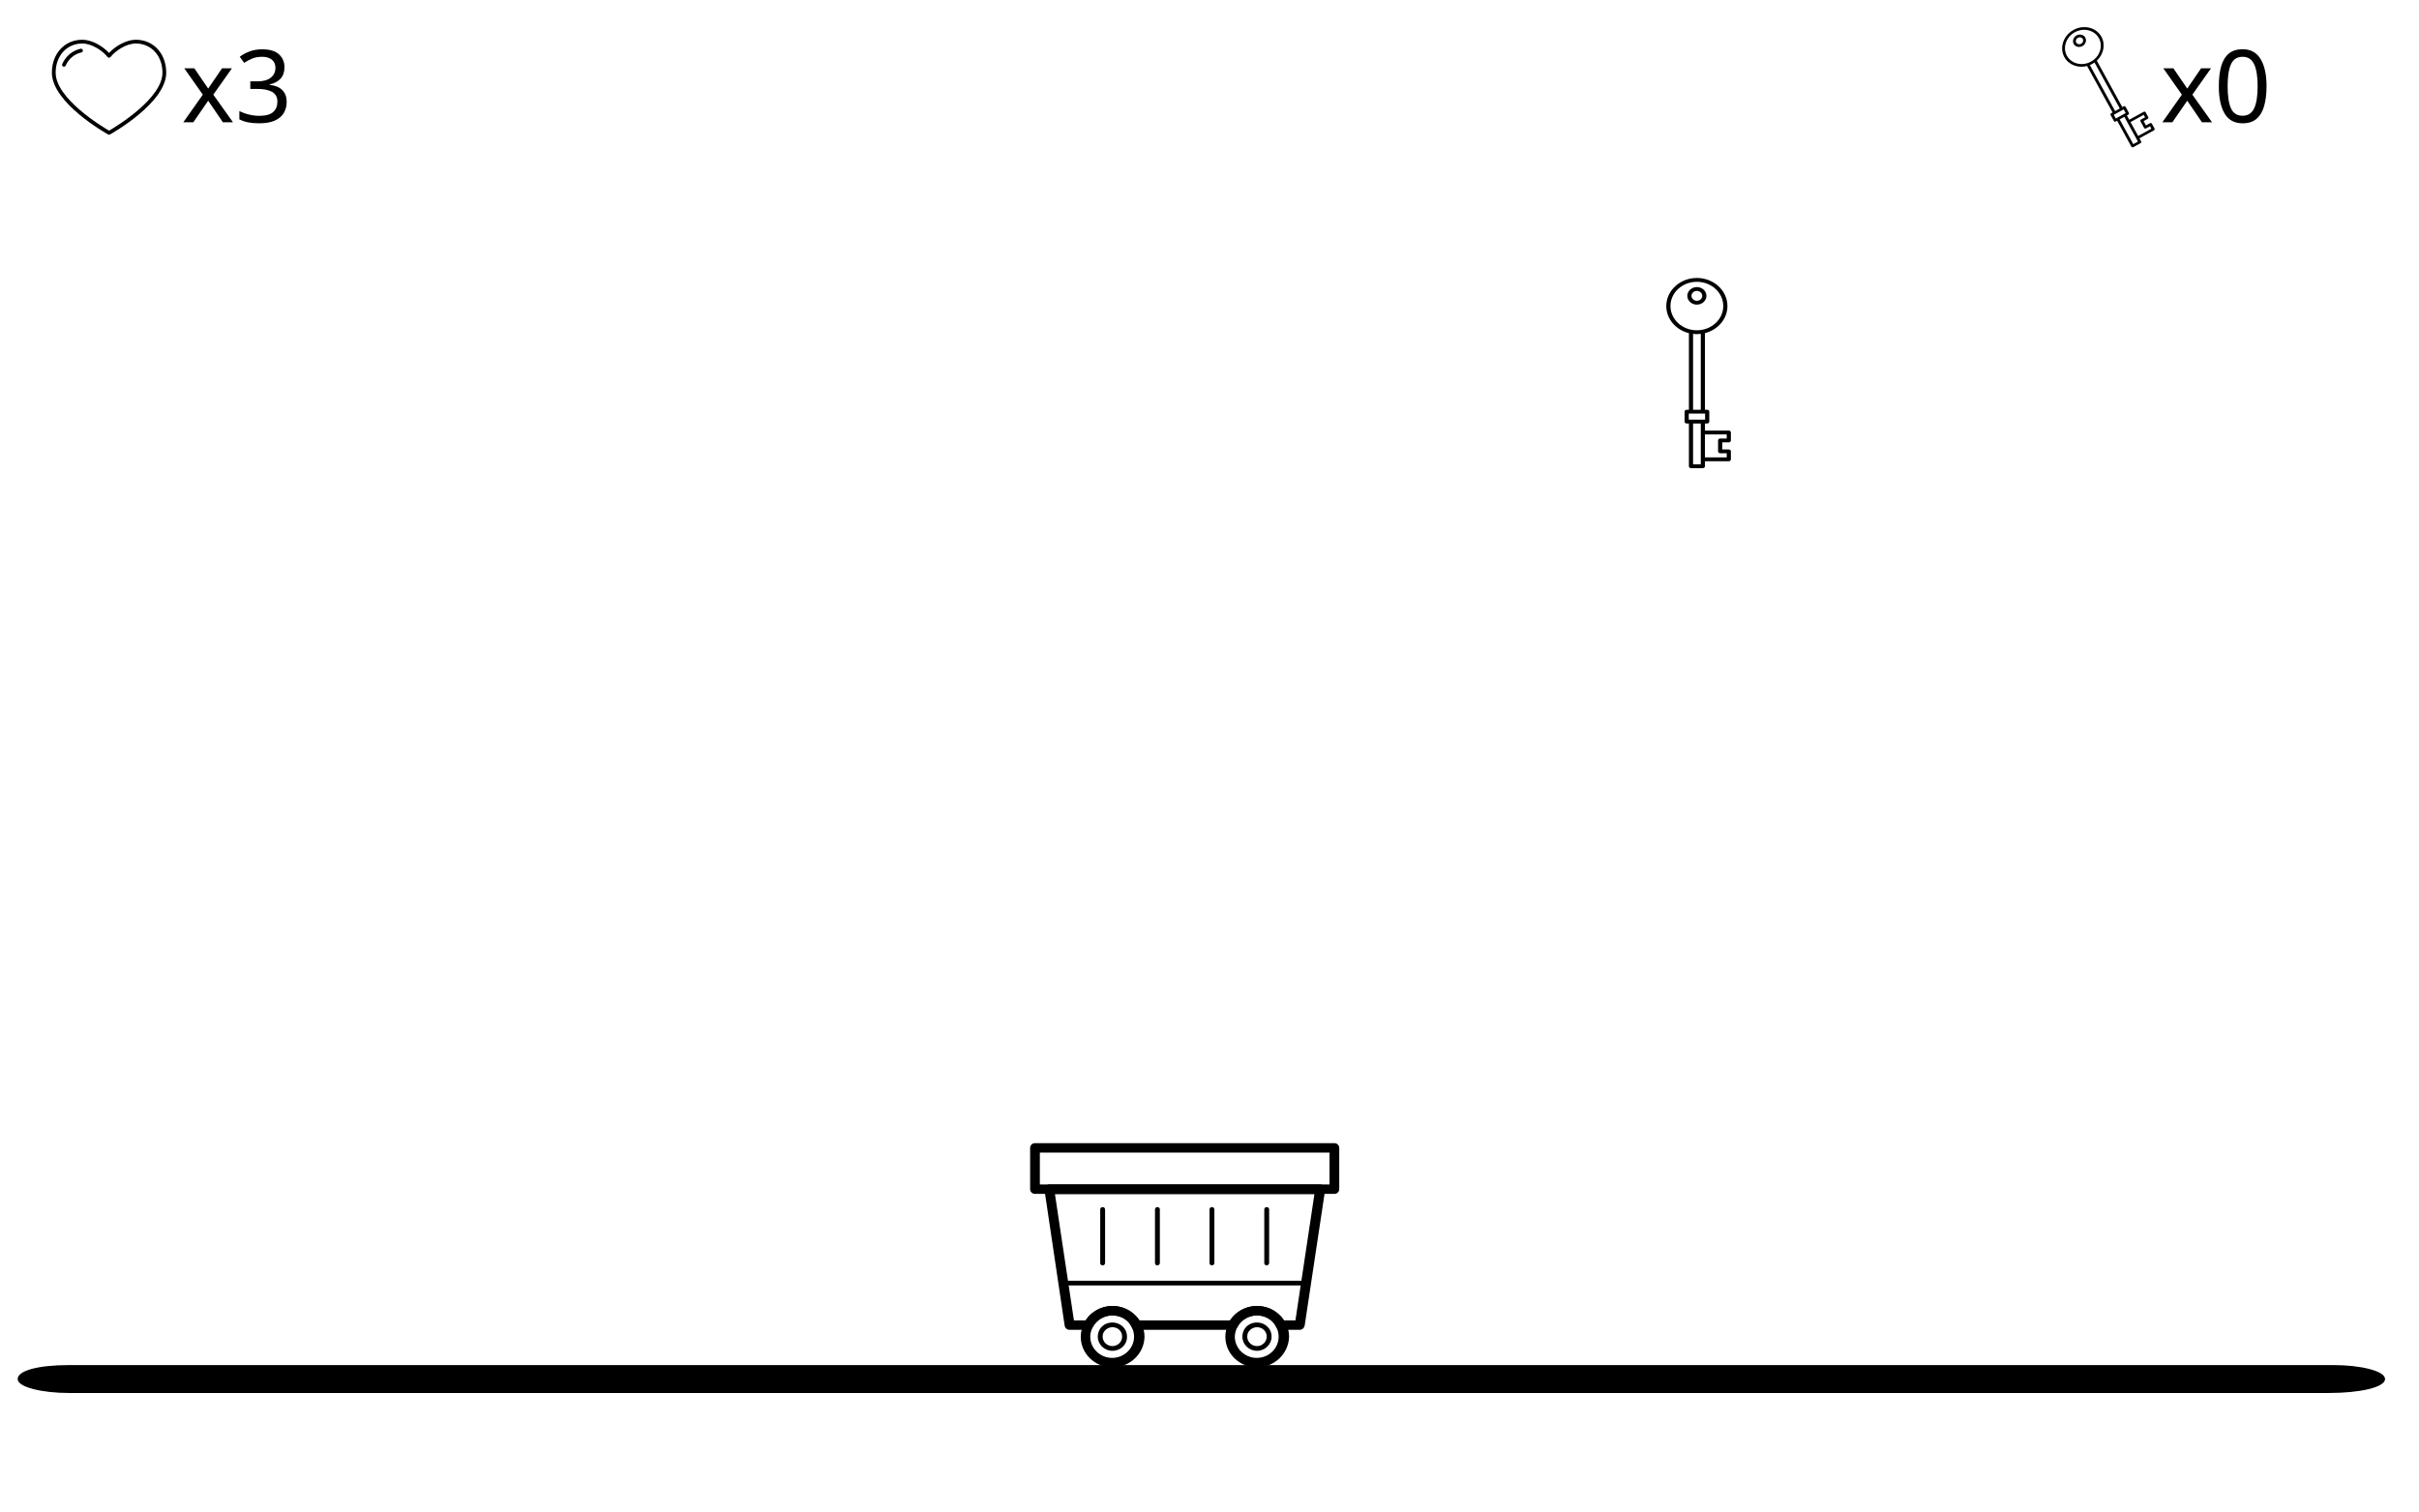
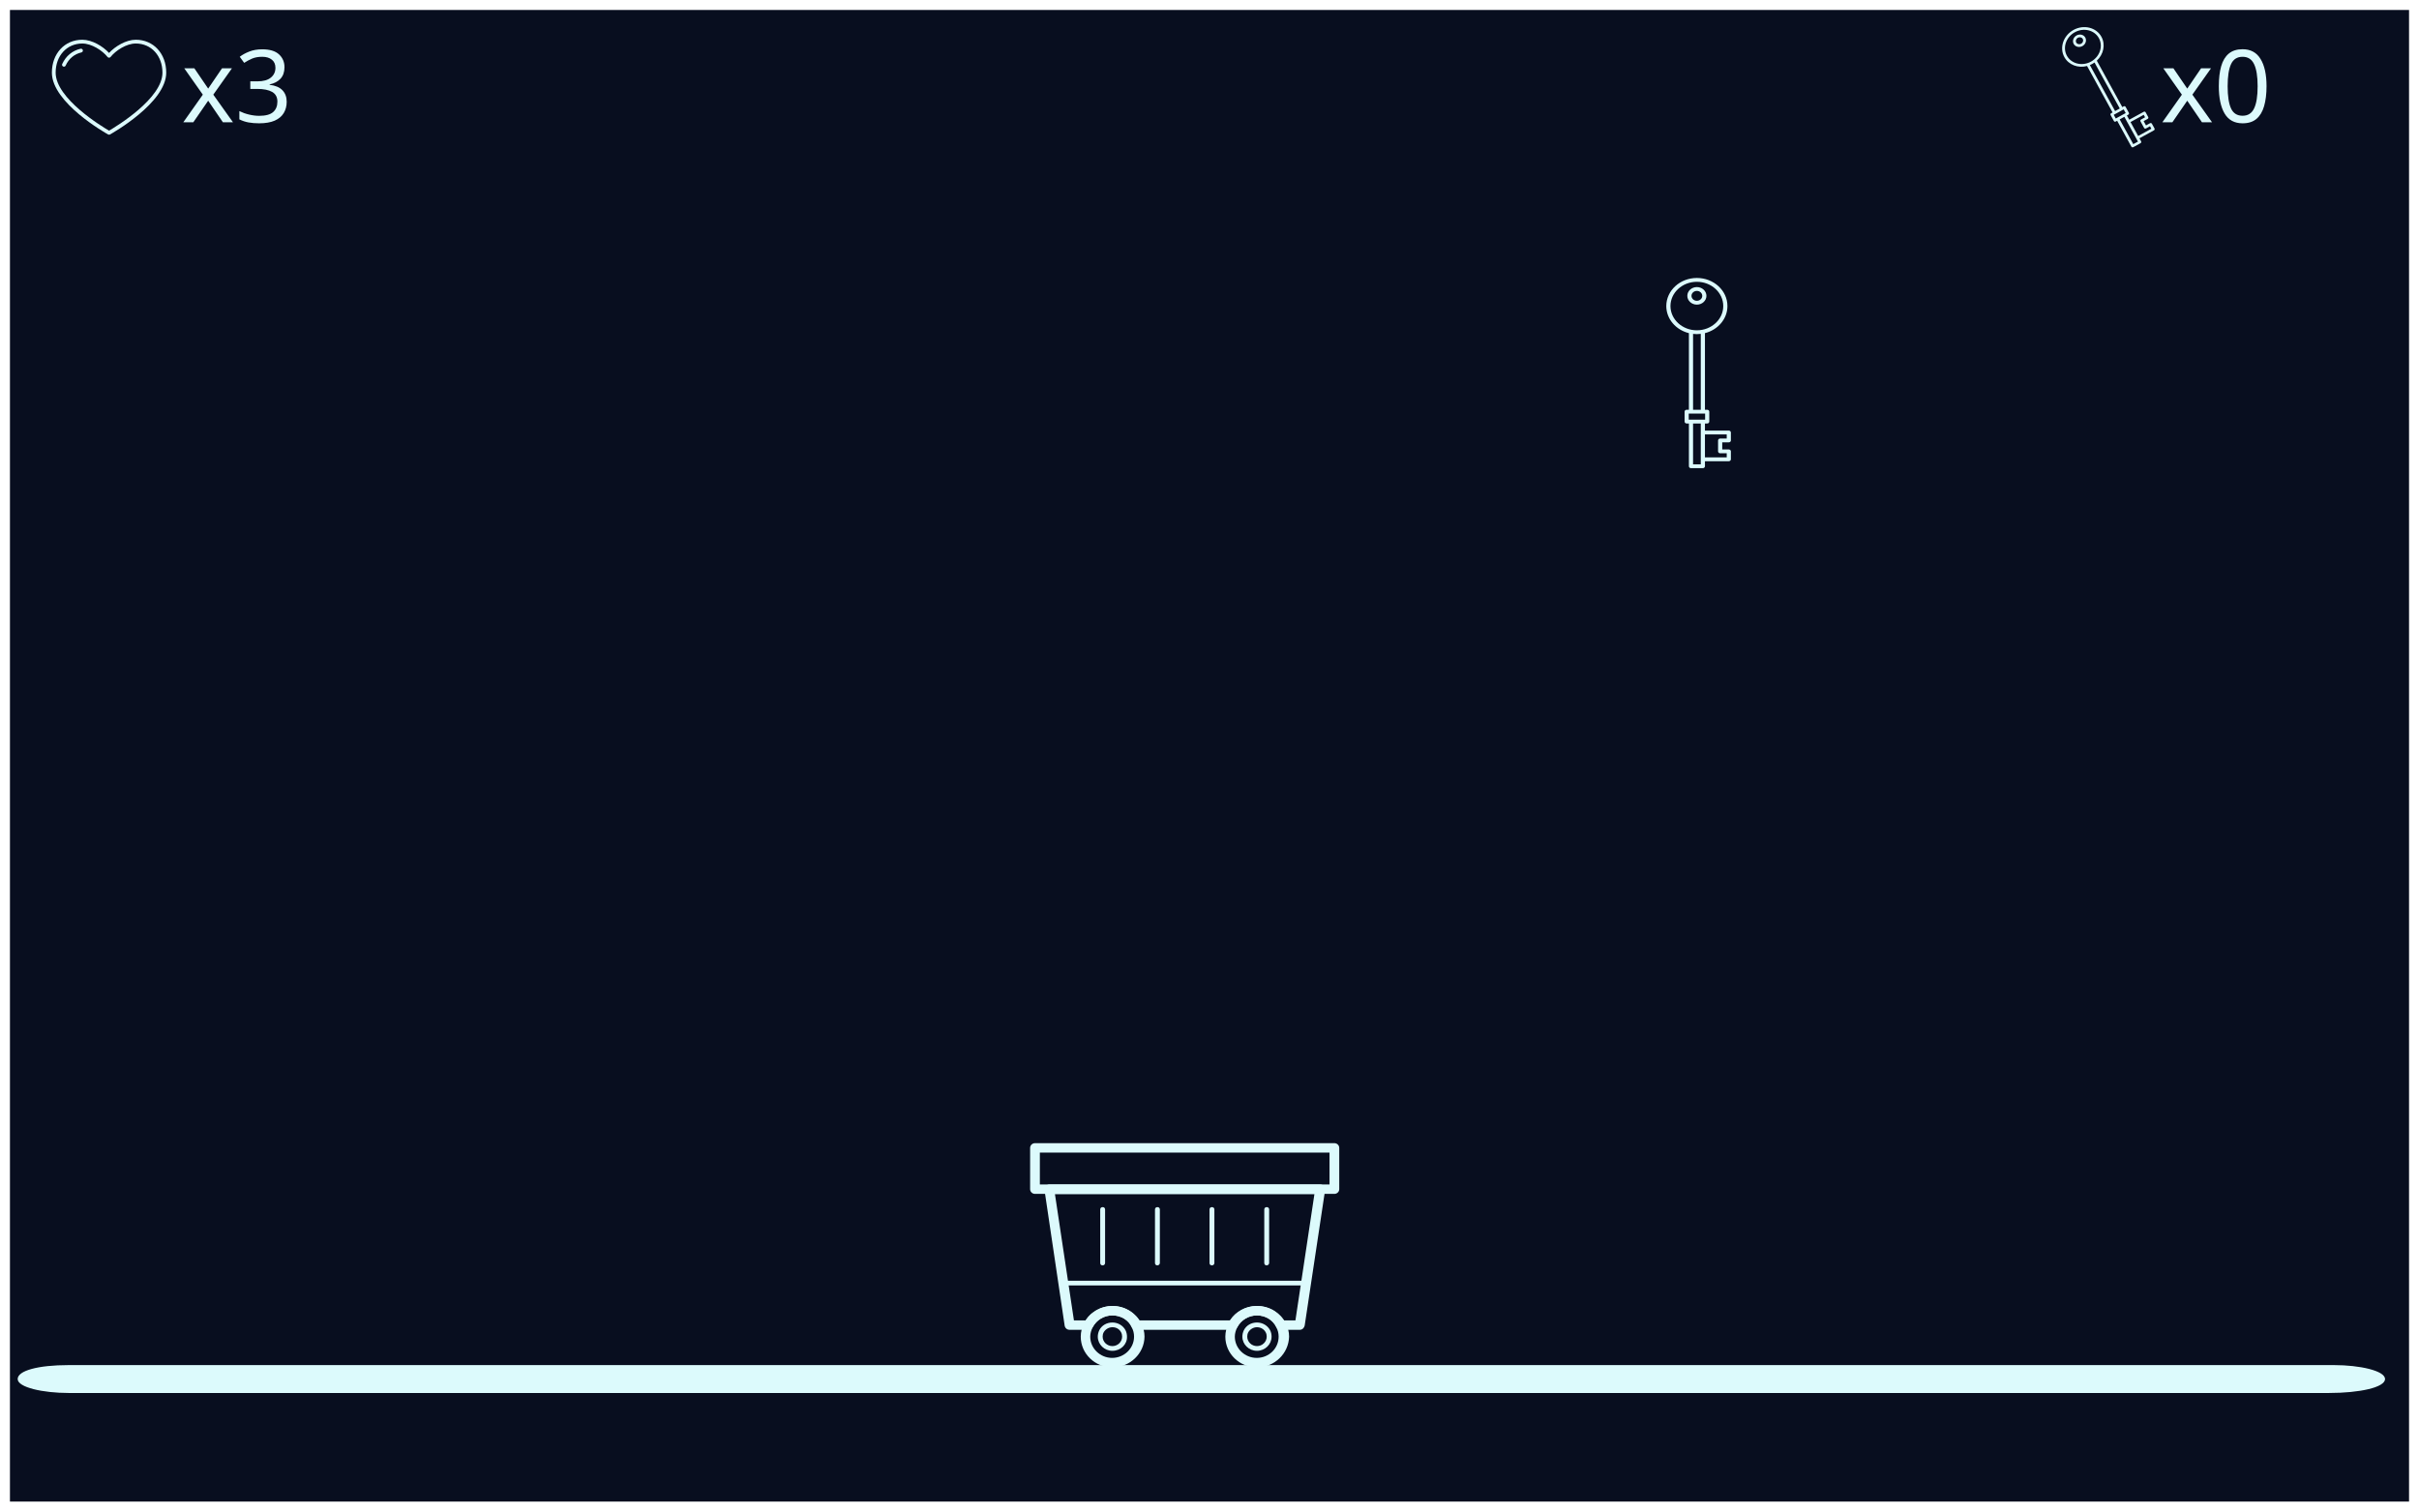
<svg xmlns="http://www.w3.org/2000/svg" id="compo" viewBox="0 0 480 300" height="100%" width="100%" version="1.1" preserveAspectRatio="xMidYMax meet">
  <g id="layerOutputs" transform="translate(0,-652.3622)">
+     <rect id="bgOutputs" height="296.05" width="476.05" y="654.34" x="1.974" fill="#080e1f" />
    <g id="g3252" transform="translate(139.1766,819.894)">
-       <g id="key" transform="matrix(0.4134598,0,0,0.3799003,177.2006,-112.4827)">
+       <g id="key" fill="#dcfafc" transform="matrix(0.4134598,0,0,0.3799003,177.2006,-112.4827)">
        <path id="path6" d="m49.174,14.246c-2.529,0-4.586-2.057-4.586-4.585,0-2.529,2.057-4.586,4.586-4.586s4.586,2.058,4.586,4.586-2.058,4.585-4.586,4.585zm0-7.172c-1.426,0-2.586,1.16-2.586,2.586s1.16,2.585,2.586,2.585,2.586-1.16,2.586-2.585c0-1.426-1.161-2.586-2.586-2.586z" />
        <path id="path8" d="m64.5,86.197c0.55,0,1-0.44,1-1v-4.14c0-0.56-0.45-1-1-1h-11.45v-3.71h1.08c0.55,0,1-0.44,1-1v-5.18c0-0.55-0.45-1-1-1h-1.08v-40.03c6.21-1.71,10.79-7.4,10.79-14.15,0-8.09-6.58-14.67-14.67-14.67-8.08,0-14.67,6.58-14.67,14.67,0,6.77,4.61,12.48,10.85,14.16v40.02h-1.07c-0.56,0-1,0.45-1,1v5.18c0,0.56,0.44,1,1,1h1.07v22.34c0,0.55,0.45,1,1,1h5.7c0.55,0,1-0.45,1-1v-2.63h11.45c0.55,0,1-0.45,1-1v-4.15c0-0.55-0.45-1-1-1h-3.15v-3.71h3.15zm-28-71.21c0-6.99,5.69-12.67,12.67-12.67,6.99,0,12.67,5.68,12.67,12.67s-5.68,12.67-12.67,12.67c-6.98,0-12.67-5.68-12.67-12.67zm14.55,14.54v39.64h-3.7v-39.63c0.6,0.08,1.2,0.12,1.82,0.12,0.64,0,1.27-0.04,1.88-0.13zm0,68.16h-3.7v-21.34h3.7v21.34zm-5.77-23.34v-3.18h7.85v3.18h-7.85zm15.07,17.56h3.15v2.15h-10.45v-12h10.45v2.14h-3.15c-0.55,0-1,0.45-1,1v5.71c0,0.55,0.45,1,1,1z" />
      </g>
      <g id="rail" transform="matrix(10.10224,0,0,2.767767,-142.7422,39.47171)">
-         <g id="g3238">
-           <path id="path3240" d="M46.1,25.1h-44.4c-0.5,0-1-0.399-1-1s0.4-1,1-1h44.5c0.5,0,1,0.4,1,1s-0.5,1-1.1,1z" />
+         <g id="g3238" fill="#dcfafc">
+           <path id="path3240" fill="#dcfafc" d="M46.1,25.1h-44.4c-0.5,0-1-0.399-1-1s0.4-1,1-1h44.5c0.5,0,1,0.4,1,1s-0.5,1-1.1,1z" />
        </g>
      </g>
      <g id="chariot">
-         <g id="g1234" transform="translate(28.86838,-137.7965)">
-           <g id="g3361" transform="matrix(0.4829928,0,0,0.4683408,56.61057,182.1703)">
+         <g id="g1234" fill="#dcfafc" transform="translate(28.86838,-137.7965)">
+           <g id="g3361" fill="#dcfafc" transform="matrix(0.4829928,0,0,0.4683408,56.61057,182.1703)">
            <g id="g3363">
-               <path id="path3365" d="m83.074,53.495h-123c-1.1,0-2-0.9-2-2v-17.5c0-1.1,0.9-2,2-2h123c1.1,0,2,0.9,2,2v17.5c0,1.1-0.9,2-2,2zm-121-4h119v-13.5h-119v13.5z" fill="#000" />
+               <path id="path3365" fill="#dcfafc" d="m83.074,53.495h-123c-1.1,0-2-0.9-2-2v-17.5c0-1.1,0.9-2,2-2h123c1.1,0,2,0.9,2,2v17.5c0,1.1-0.9,2-2,2zm-121-4h119v-13.5h-119v13.5z" />
            </g>
            <g id="g3367" transform="translate(-42.42641,-0.5050763)">
-               <path id="path3369" d="m93.7,127.5c-7.2,0-13-5.8-13-13,0-2,0.5-4,1.4-5.8,2.2-4.4,6.7-7.2,11.7-7.2s9.4,2.8,11.7,7.2c0.9,1.8,1.4,3.8,1.4,5.8-0.2,7.2-6,13-13.2,13zm0-22c-3.4,0-6.5,1.9-8.1,5-0.6,1.3-1,2.6-1,4,0,5,4.1,9,9,9,5,0,9-4,9-9,0-1.4-0.3-2.8-1-4-1.4-3.1-4.5-5-7.9-5z" fill="#000" />
+               <path id="path3369" fill="#dcfafc" d="m93.7,127.5c-7.2,0-13-5.8-13-13,0-2,0.5-4,1.4-5.8,2.2-4.4,6.7-7.2,11.7-7.2s9.4,2.8,11.7,7.2c0.9,1.8,1.4,3.8,1.4,5.8-0.2,7.2-6,13-13.2,13zm0-22c-3.4,0-6.5,1.9-8.1,5-0.6,1.3-1,2.6-1,4,0,5,4.1,9,9,9,5,0,9-4,9-9,0-1.4-0.3-2.8-1-4-1.4-3.1-4.5-5-7.9-5z" />
            </g>
            <g id="g3371" transform="translate(-42.42641,-0.5050763)">
-               <path id="path3373" d="m93.7,120.5c-3.3,0-6-2.7-6-6,0-0.9,0.2-1.8,0.6-2.7,1-2.1,3.1-3.3,5.4-3.3s4.4,1.3,5.4,3.3c0.4,0.8,0.6,1.7,0.6,2.7,0,3.3-2.7,6-6,6zm0-10c-1.5,0-2.9,0.9-3.6,2.2-0.3,0.6-0.4,1.2-0.4,1.8,0,2.2,1.8,4,4,4s4-1.8,4-4c0-0.6-0.1-1.2-0.4-1.8-0.7-1.4-2.1-2.2-3.6-2.2z" fill="#000" />
+               <path id="path3373" fill="#dcfafc" d="m93.7,120.5c-3.3,0-6-2.7-6-6,0-0.9,0.2-1.8,0.6-2.7,1-2.1,3.1-3.3,5.4-3.3s4.4,1.3,5.4,3.3c0.4,0.8,0.6,1.7,0.6,2.7,0,3.3-2.7,6-6,6zm0-10c-1.5,0-2.9,0.9-3.6,2.2-0.3,0.6-0.4,1.2-0.4,1.8,0,2.2,1.8,4,4,4s4-1.8,4-4c0-0.6-0.1-1.2-0.4-1.8-0.7-1.4-2.1-2.2-3.6-2.2z" />
            </g>
            <g id="g3375" transform="translate(-42.42641,-0.5050763)">
-               <path id="path3377" d="m34.3,127.5c-7.2,0-13-5.8-13-13,0-2,0.5-4,1.4-5.8,2.2-4.4,6.7-7.2,11.7-7.2s9.4,2.8,11.7,7.2c0.9,1.8,1.4,3.8,1.4,5.8-0.1,7.2-6,13-13.2,13zm0-22c-3.4,0-6.5,1.9-8.1,5-0.6,1.3-1,2.6-1,4,0,5,4.1,9,9,9s9-4,9-9c0-1.4-0.3-2.8-1-4-1.3-3.1-4.4-5-7.9-5z" fill="#000" />
+               <path id="path3377" fill="#dcfafc" d="m34.3,127.5c-7.2,0-13-5.8-13-13,0-2,0.5-4,1.4-5.8,2.2-4.4,6.7-7.2,11.7-7.2s9.4,2.8,11.7,7.2c0.9,1.8,1.4,3.8,1.4,5.8-0.1,7.2-6,13-13.2,13zm0-22c-3.4,0-6.5,1.9-8.1,5-0.6,1.3-1,2.6-1,4,0,5,4.1,9,9,9s9-4,9-9c0-1.4-0.3-2.8-1-4-1.3-3.1-4.4-5-7.9-5z" />
            </g>
            <g id="g3379" transform="translate(-42.42641,-0.5050763)">
-               <path id="path3381" d="m34.3,120.5c-3.3,0-6-2.7-6-6,0-0.9,0.2-1.8,0.6-2.7,1-2.1,3.1-3.3,5.4-3.3s4.4,1.3,5.4,3.3c0.4,0.8,0.6,1.8,0.6,2.7,0.1,3.3-2.6,6-6,6zm0-10c-1.5,0-2.9,0.9-3.6,2.2-0.3,0.6-0.4,1.2-0.4,1.8,0,2.2,1.8,4,4,4s4-1.8,4-4c0-0.6-0.1-1.2-0.4-1.8-0.7-1.4-2-2.2-3.6-2.2z" fill="#000" />
+               <path id="path3381" fill="#dcfafc" d="m34.3,120.5c-3.3,0-6-2.7-6-6,0-0.9,0.2-1.8,0.6-2.7,1-2.1,3.1-3.3,5.4-3.3s4.4,1.3,5.4,3.3c0.4,0.8,0.6,1.8,0.6,2.7,0.1,3.3-2.6,6-6,6zm0-10c-1.5,0-2.9,0.9-3.6,2.2-0.3,0.6-0.4,1.2-0.4,1.8,0,2.2,1.8,4,4,4s4-1.8,4-4c0-0.6-0.1-1.2-0.4-1.8-0.7-1.4-2-2.2-3.6-2.2z" />
            </g>
            <g id="g3387" transform="translate(-42.42641,-0.5050763)">
-               <path id="path3389" d="m111.3,111.6h-7.7c-0.8,0-1.4-0.4-1.8-1.1-1.5-3.1-4.6-5-8.1-5-3.4,0-6.5,1.9-8.1,5-0.3,0.7-1,1.1-1.8,1.1h-39.6c-0.8,0-1.4-0.4-1.8-1.1-1.5-3.1-4.6-5-8.1-5s-6.5,1.9-8.1,5c-0.3,0.7-1,1.1-1.8,1.1h-7.7c-1,0-1.8-0.7-2-1.7l-8.3-57.6c-0.1-0.6,0.1-1.2,0.5-1.6s0.9-0.7,1.5-0.7h111.3c0.6,0,1.1,0.3,1.5,0.7s0.5,1,0.5,1.6l-8.4,57.5c-0.2,1-1,1.8-2,1.8zm-6.6-4h4.8l7.8-53.5h-106.6l7.8,53.5h4.8c2.4-3.8,6.5-6.1,11-6.1s8.7,2.3,11,6.1h37.3c2.4-3.8,6.5-6.1,11-6.1,4.6,0,8.7,2.3,11.1,6.1z" fill="#000" />
+               <path id="path3389" fill="#dcfafc" d="m111.3,111.6h-7.7c-0.8,0-1.4-0.4-1.8-1.1-1.5-3.1-4.6-5-8.1-5-3.4,0-6.5,1.9-8.1,5-0.3,0.7-1,1.1-1.8,1.1h-39.6c-0.8,0-1.4-0.4-1.8-1.1-1.5-3.1-4.6-5-8.1-5s-6.5,1.9-8.1,5c-0.3,0.7-1,1.1-1.8,1.1h-7.7c-1,0-1.8-0.7-2-1.7l-8.3-57.6c-0.1-0.6,0.1-1.2,0.5-1.6s0.9-0.7,1.5-0.7h111.3c0.6,0,1.1,0.3,1.5,0.7s0.5,1,0.5,1.6l-8.4,57.5c-0.2,1-1,1.8-2,1.8zm-6.6-4h4.8l7.8-53.5h-106.6l7.8,53.5h4.8c2.4-3.8,6.5-6.1,11-6.1s8.7,2.3,11,6.1h37.3c2.4-3.8,6.5-6.1,11-6.1,4.6,0,8.7,2.3,11.1,6.1z" />
            </g>
            <g id="g3391" transform="translate(-42.42641,-0.5050763)">
-               <path id="path3393" d="m97.7,84.3c-0.6,0-1-0.4-1-1v-22.7c0-0.6,0.4-1,1-1s1,0.4,1,1v22.7c0,0.5-0.5,1-1,1z" fill="#000" />
+               <path id="path3393" fill="#dcfafc" d="m97.7,84.3c-0.6,0-1-0.4-1-1v-22.7c0-0.6,0.4-1,1-1s1,0.4,1,1v22.7c0,0.5-0.5,1-1,1z" />
            </g>
            <g id="g3395" transform="translate(-42.42641,-0.5050763)">
-               <path id="path3397" d="m75.2,84.3c-0.6,0-1-0.4-1-1v-22.7c0-0.6,0.4-1,1-1s1,0.4,1,1v22.7c0,0.5-0.4,1-1,1z" fill="#000" />
+               <path id="path3397" fill="#dcfafc" d="m75.2,84.3c-0.6,0-1-0.4-1-1v-22.7c0-0.6,0.4-1,1-1s1,0.4,1,1v22.7c0,0.5-0.4,1-1,1z" />
            </g>
            <g id="g3399" transform="translate(-42.42641,-0.5050763)">
-               <path id="path3401" d="m52.8,84.3c-0.6,0-1-0.4-1-1v-22.7c0-0.6,0.4-1,1-1s1,0.4,1,1v22.7c0,0.5-0.5,1-1,1z" fill="#000" />
+               <path id="path3401" fill="#dcfafc" d="m52.8,84.3c-0.6,0-1-0.4-1-1v-22.7c0-0.6,0.4-1,1-1s1,0.4,1,1v22.7c0,0.5-0.5,1-1,1z" />
            </g>
            <g id="g3403" transform="translate(-42.42641,-0.5050763)">
-               <path id="path3405" d="m30.3,84.3c-0.6,0-1-0.4-1-1v-22.7c0-0.6,0.4-1,1-1s1,0.4,1,1v22.7c0,0.5-0.4,1-1,1z" fill="#000" />
+               <path id="path3405" fill="#dcfafc" d="m30.3,84.3c-0.6,0-1-0.4-1-1v-22.7c0-0.6,0.4-1,1-1s1,0.4,1,1v22.7c0,0.5-0.4,1-1,1z" />
            </g>
            <g id="g3407" transform="translate(-42.42641,-0.5050763)">
-               <path id="path3409" d="M113.9,92.8h-99.8c-0.6,0-1-0.4-1-1s0.4-1,1-1h99.7c0.6,0,1,0.4,1,1s-0.4,1-0.9,1z" fill="#000" />
+               <path id="path3409" fill="#dcfafc" d="M113.9,92.8h-99.8c-0.6,0-1-0.4-1-1s0.4-1,1-1h99.7c0.6,0,1,0.4,1,1s-0.4,1-0.9,1z" />
            </g>
          </g>
        </g>
      </g>
-       <g id="key-3" transform="matrix(0.2506156,-0.137582,0.1264148,0.2302738,259.9117,-154.9031)">
+       <g id="key-3" fill="#dcfafc" transform="matrix(0.2506156,-0.137582,0.1264148,0.2302738,259.9117,-154.9031)">
        <path id="path6-6" d="m49.174,14.246c-2.529,0-4.586-2.057-4.586-4.585,0-2.529,2.057-4.586,4.586-4.586s4.586,2.058,4.586,4.586-2.058,4.585-4.586,4.585zm0-7.172c-1.426,0-2.586,1.16-2.586,2.586s1.16,2.585,2.586,2.585,2.586-1.16,2.586-2.585c0-1.426-1.161-2.586-2.586-2.586z" />
        <path id="path8-7" d="m64.5,86.197c0.55,0,1-0.44,1-1v-4.14c0-0.56-0.45-1-1-1h-11.45v-3.71h1.08c0.55,0,1-0.44,1-1v-5.18c0-0.55-0.45-1-1-1h-1.08v-40.03c6.21-1.71,10.79-7.4,10.79-14.15,0-8.09-6.58-14.67-14.67-14.67-8.08,0-14.67,6.58-14.67,14.67,0,6.77,4.61,12.48,10.85,14.16v40.02h-1.07c-0.56,0-1,0.45-1,1v5.18c0,0.56,0.44,1,1,1h1.07v22.34c0,0.55,0.45,1,1,1h5.7c0.55,0,1-0.45,1-1v-2.63h11.45c0.55,0,1-0.45,1-1v-4.15c0-0.55-0.45-1-1-1h-3.15v-3.71h3.15zm-28-71.21c0-6.99,5.69-12.67,12.67-12.67,6.99,0,12.67,5.68,12.67,12.67s-5.68,12.67-12.67,12.67c-6.98,0-12.67-5.68-12.67-12.67zm14.55,14.54v39.64h-3.7v-39.63c0.6,0.08,1.2,0.12,1.82,0.12,0.64,0,1.27-0.04,1.88-0.13zm0,68.16h-3.7v-21.34h3.7v21.34zm-5.77-23.34v-3.18h7.85v3.18h-7.85zm15.07,17.56h3.15v2.15h-10.45v-12h10.45v2.14h-3.15c-0.55,0-1,0.45-1,1v5.71c0,0.55,0.45,1,1,1z" />
      </g>
-       <text id="text3222" style="letter-spacing:0px;word-spacing:0px;" font-weight="normal" xml:space="preserve" font-size="20px" font-style="normal" y="-143.261" x="289.539" font-family="Sans" line-height="125%" fill="#000000">
-         <tspan id="tspan3224" x="289.539" y="-143.261">x0</tspan>
+       <text id="text3222" style="word-spacing:0px;letter-spacing:0px;" font-family="Sans" xml:space="preserve" font-size="20px" font-style="normal" line-height="125%" y="-143.261" x="289.539" font-weight="normal" fill="#dcfafc">
+         <tspan id="tspan3224" y="-143.261" x="289.539" fill="#dcfafc">x0</tspan>
      </text>
-       <g id="g3290" transform="translate(-21.35633,-155.7956)">
+       <g id="g3290" fill="#dcfafc" transform="translate(-21.35633,-155.7956)">
        <g id="g3272" transform="matrix(0.4984504,0,0,0.4984504,-121.1035,-19.34572)">
-           <path id="path3274" d="m50.001,68.908c-0.127,0-0.252-0.031-0.365-0.094-0.915-0.512-22.395-12.631-22.395-24.619,0-7.593,5.09-13.104,12.104-13.104,3.89,0,8.203,2.599,10.656,5.261,2.451-2.662,6.765-5.261,10.655-5.261,7.014,0,12.104,5.511,12.104,13.104,0,11.988-21.479,24.107-22.394,24.619-0.113,0.063-0.24,0.094-0.365,0.094zm-10.656-36.316c-6.145,0-10.604,4.88-10.604,11.604,0,10.311,18.414,21.441,21.26,23.098,2.845-1.659,21.259-12.794,21.259-23.099,0-6.724-4.459-11.604-10.604-11.604-3.754,0-7.99,2.771-10.069,5.378-0.285,0.356-0.888,0.356-1.173,0-2.08-2.606-6.315-5.377-10.069-5.377z" />
+           <path id="path3274" fill="#dcfafc" d="m50.001,68.908c-0.127,0-0.252-0.031-0.365-0.094-0.915-0.512-22.395-12.631-22.395-24.619,0-7.593,5.09-13.104,12.104-13.104,3.89,0,8.203,2.599,10.656,5.261,2.451-2.662,6.765-5.261,10.655-5.261,7.014,0,12.104,5.511,12.104,13.104,0,11.988-21.479,24.107-22.394,24.619-0.113,0.063-0.24,0.094-0.365,0.094zm-10.656-36.316c-6.145,0-10.604,4.88-10.604,11.604,0,10.311,18.414,21.441,21.26,23.098,2.845-1.659,21.259-12.794,21.259-23.099,0-6.724-4.459-11.604-10.604-11.604-3.754,0-7.99,2.771-10.069,5.378-0.285,0.356-0.888,0.356-1.173,0-2.08-2.606-6.315-5.377-10.069-5.377z" />
        </g>
        <g id="g3276" transform="matrix(0.4984504,0,0,0.4984504,-121.1035,-19.34572)">
-           <path id="path3278" d="m32.038,41.814c-0.104,0-0.21-0.021-0.311-0.067-0.377-0.172-0.543-0.617-0.371-0.994,1.449-3.18,4.045-5.337,7.311-6.076,0.405-0.093,0.806,0.162,0.896,0.566,0.092,0.404-0.162,0.806-0.566,0.897-2.797,0.633-5.025,2.492-6.275,5.235-0.127,0.276-0.399,0.439-0.684,0.439z" />
+           <path id="path3278" fill="#dcfafc" d="m32.038,41.814c-0.104,0-0.21-0.021-0.311-0.067-0.377-0.172-0.543-0.617-0.371-0.994,1.449-3.18,4.045-5.337,7.311-6.076,0.405-0.093,0.806,0.162,0.896,0.566,0.092,0.404-0.162,0.806-0.566,0.897-2.797,0.633-5.025,2.492-6.275,5.235-0.127,0.276-0.399,0.439-0.684,0.439z" />
        </g>
      </g>
-       <text id="text3222-5" style="letter-spacing:0px;word-spacing:0px;" font-weight="normal" xml:space="preserve" font-size="20px" font-style="normal" y="-143.261" x="-103.164" font-family="Sans" line-height="125%" fill="#000000">
-         <tspan id="tspan3224-3" x="-103.164" y="-143.261">x3</tspan>
+       <text id="text3222-5" style="word-spacing:0px;letter-spacing:0px;" font-family="Sans" xml:space="preserve" font-size="20px" font-style="normal" line-height="125%" y="-143.261" x="-103.164" font-weight="normal" fill="#000000">
+         <tspan id="tspan3224-3" y="-143.261" x="-103.164" fill="#dcfafc">x3</tspan>
      </text>
    </g>
  </g>
</svg>
